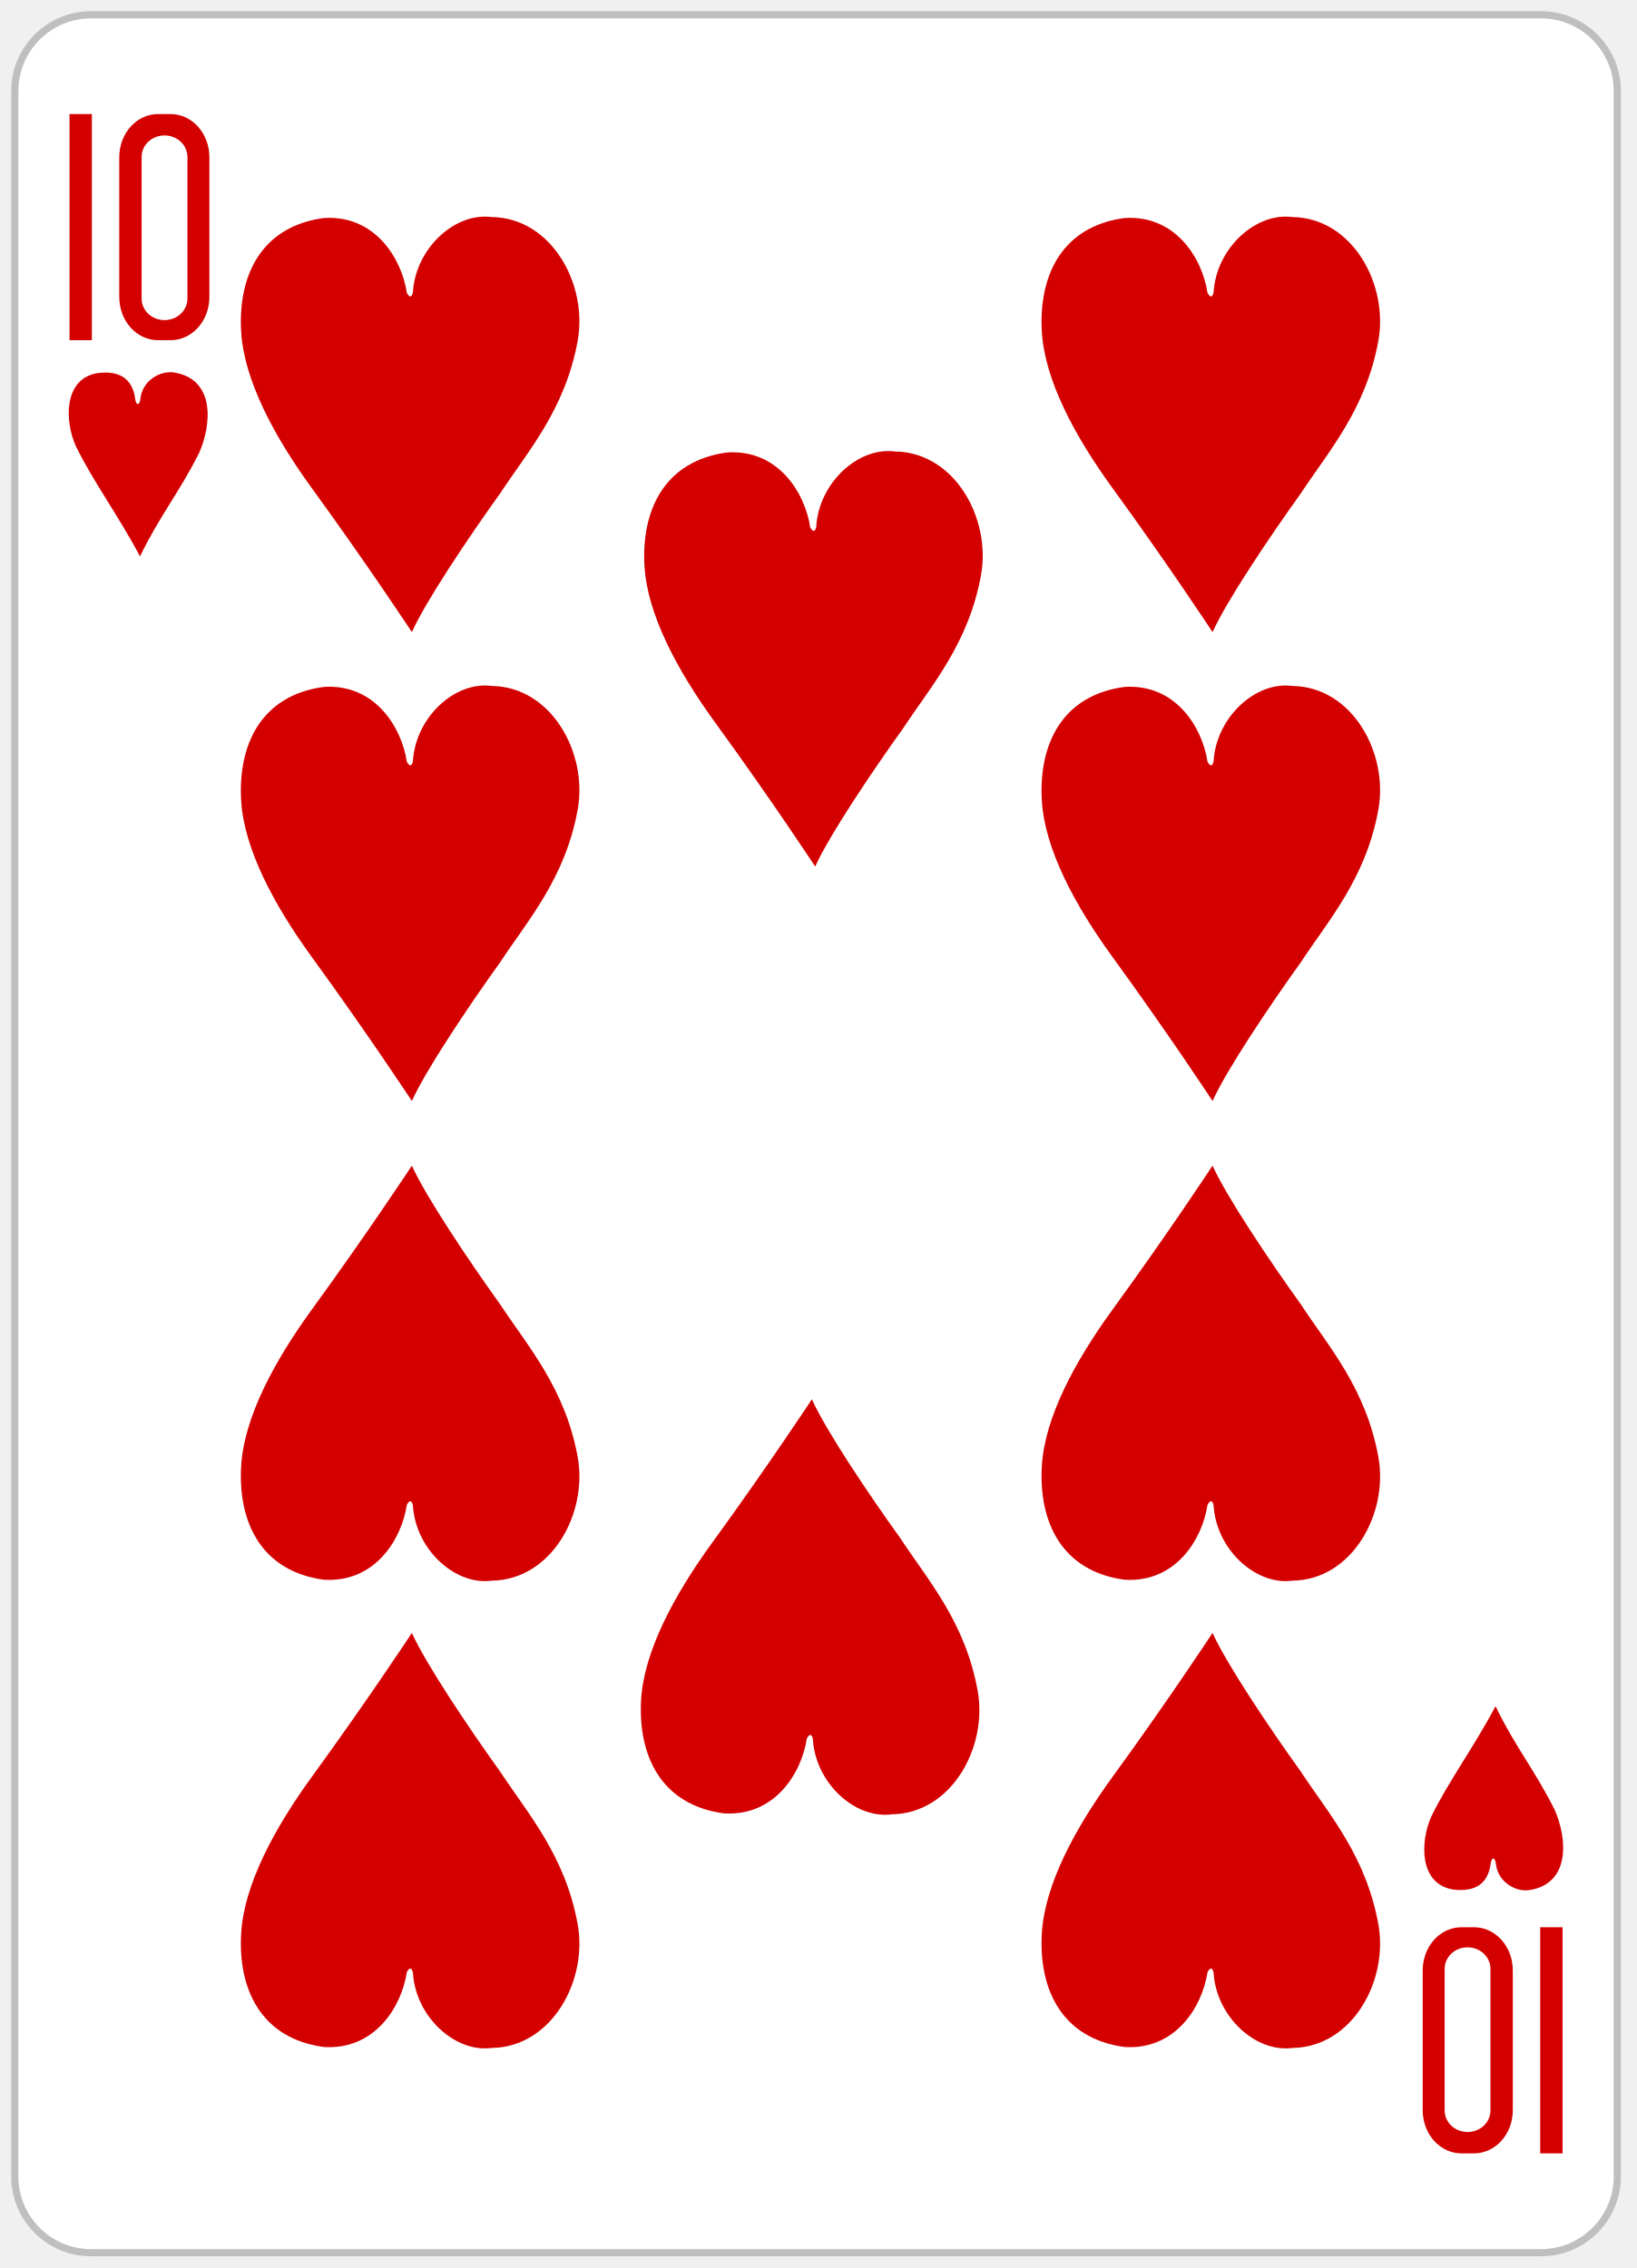
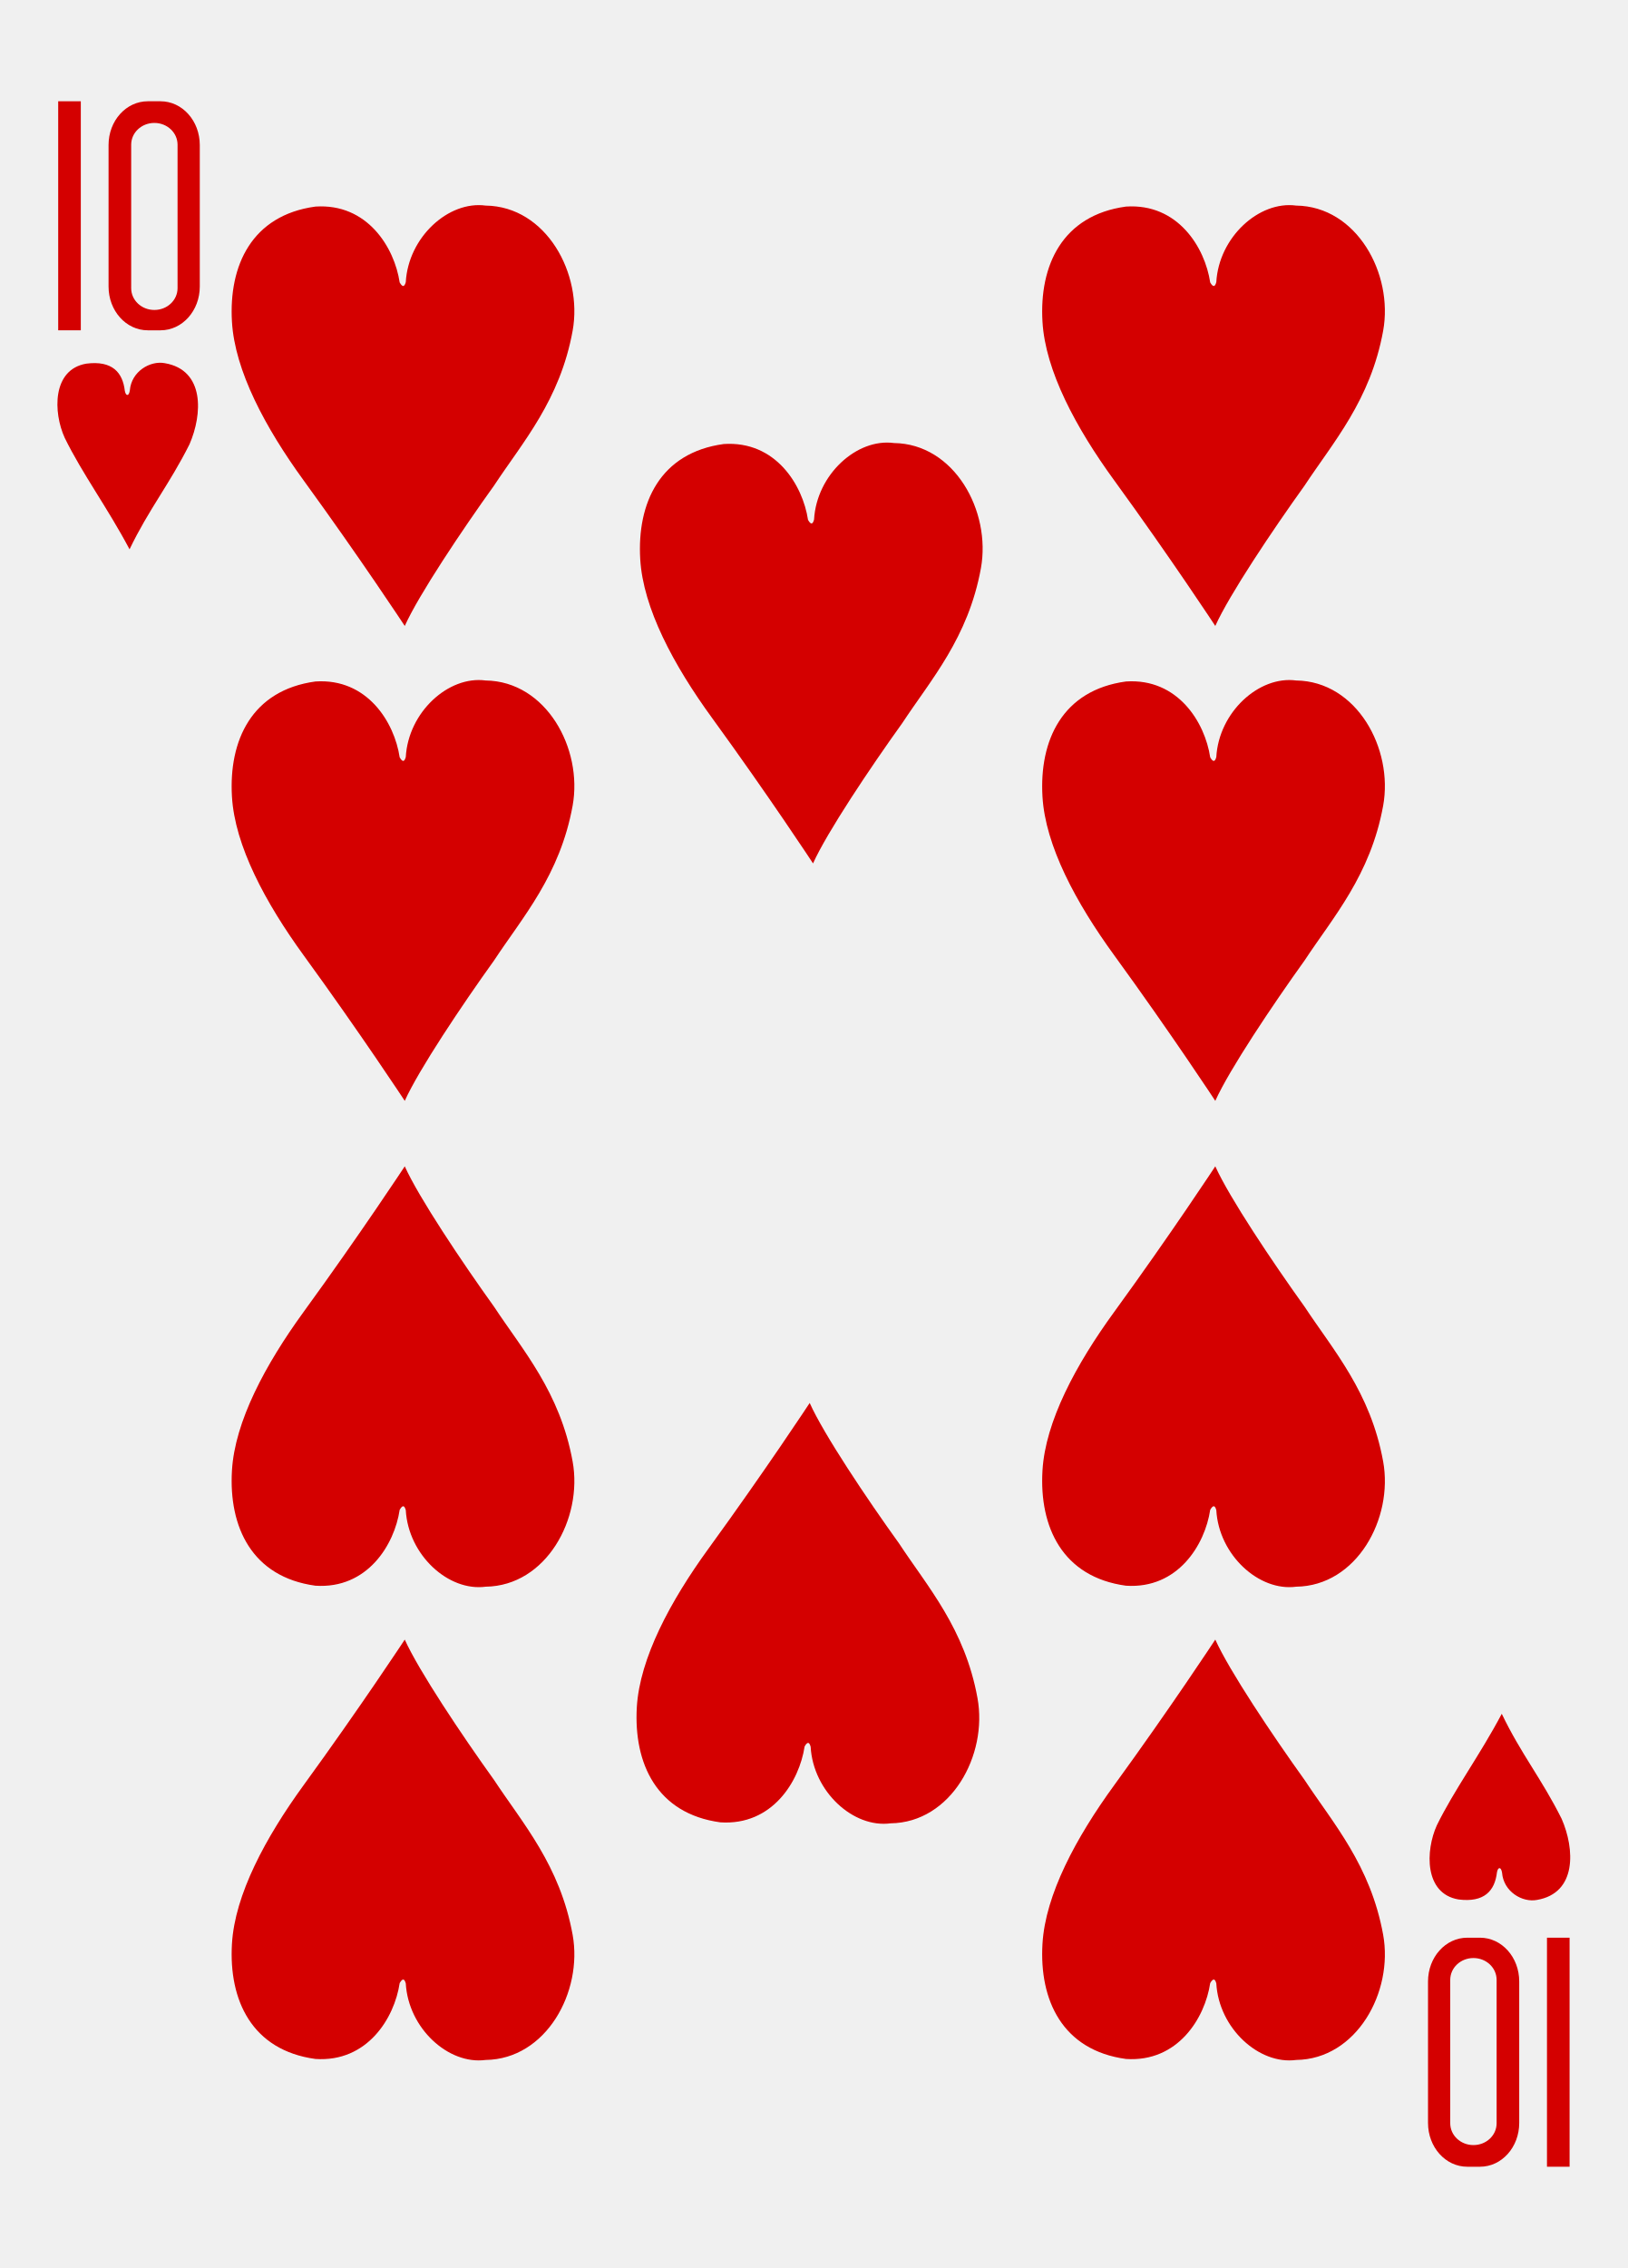
- <svg xmlns="http://www.w3.org/2000/svg" clip-rule="evenodd" fill-rule="evenodd" viewBox="0 0 228 316">
-   <path d="m6927.61-2424.37c0-5.87-4.76-10.63-10.63-10.63h-201.96c-5.87 0-10.63 4.76-10.63 10.63v290.55c0 5.87 4.76 10.63 10.63 10.63h201.96c5.87 0 10.63-4.76 10.63-10.63z" fill="#fff" stroke="#bfbfbf" transform="translate(-6702.328 2437.059)" />
+ <svg xmlns="http://www.w3.org/2000/svg" clip-rule="evenodd" fill-rule="evenodd" stroke-linejoin="round" stroke-miterlimit="2" viewBox="0 0 224 312">
  <g fill="#d40000" fill-rule="nonzero">
-     <path d="m9.685 15.891h3.111v31.507h-3.111z" stroke-width=".301" />
-     <path d="m4838.82-1456.38c-9.95 0-17.95 8.93-17.95 20.01v64.64c0 11.08 8 20.01 17.95 20.01h5.79c9.95 0 17.96-8.93 17.96-20.01v-64.64c0-11.08-8.01-20.01-17.96-20.01zm2.99 9.9c5.87 0 10.6 4.44 10.6 9.97v65.51c0 5.53-4.73 9.98-10.6 9.98-5.88 0-10.6-4.45-10.6-9.98v-65.51c0-5.53 4.72-9.97 10.6-9.97z" transform="matrix(.301062 0 0 .301062 -1434.768 454.352)" />
-     <path d="m3799.25 1636.12h20.5v207.625h-20.5z" transform="matrix(-.151748 0 0 -.151748 794.182 548.307)" />
-     <path d="m3880.5 1636.12c-19.73 0-35.59 17.71-35.59 39.69v128.25c0 21.99 15.86 39.69 35.59 39.69h11.5c19.73 0 35.62-17.7 35.62-39.69v-128.25c0-21.98-15.89-39.69-35.62-39.69zm5.94 19.63c11.65 0 21.03 8.81 21.03 19.78v129.97c0 10.97-9.38 19.81-21.03 19.81-11.66 0-21.03-8.84-21.03-19.81v-129.97c0-10.97 9.37-19.78 21.03-19.78z" transform="matrix(-.151748 0 0 -.151748 794.182 548.307)" />
-     <path d="m2029.04 544.076c-1.59-3.472-1.76-9.405 2.97-10.208 3.56-.458 5.01 1.199 5.3 3.742.14.743.56.789.69-.058.21-2.61 2.79-4.133 4.81-3.75 5.52.945 5.2 7.028 3.4 11.155-2.74 5.48-5.6 8.938-8.25 14.452-3.04-5.741-6.51-10.405-8.92-15.333z" transform="translate(-2018.458 -481.882)" />
-     <path d="m2063.54 512.26c7.14-.474 10.87 5.627 11.59 10.436.44.764.67.549.84-.042.35-6.174 5.87-11.22 10.99-10.53 8.33.108 13.39 9.375 11.97 17.219-1.74 9.581-6.9 15.351-10.81 21.293-4.42 6.152-10.37 15.039-12.29 19.317 0 0-6.05-9.205-13.92-20.03-5.26-7.238-9.47-15.082-9.86-21.835-.45-7.716 2.72-14.632 11.49-15.828z" transform="translate(-2018.458 -481.882)" />
-     <path d="m2119.72 544.925c7.14-.474 10.87 5.628 11.6 10.437.43.764.67.548.83-.043.35-6.174 5.88-11.22 10.99-10.53 8.33.109 13.39 9.376 11.97 17.219-1.74 9.582-6.9 15.351-10.81 21.293-4.42 6.153-10.37 15.04-12.29 19.317 0 0-6.04-9.205-13.91-20.03-5.27-7.238-9.48-15.082-9.87-21.835-.45-7.715 2.72-14.632 11.49-15.828z" transform="translate(-2018.458 -481.882)" />
-     <path d="m2175.07 512.26c7.14-.474 10.87 5.627 11.59 10.436.44.764.68.549.84-.042.35-6.174 5.88-11.22 10.99-10.53 8.33.108 13.39 9.375 11.97 17.219-1.74 9.581-6.9 15.351-10.81 21.293-4.42 6.152-10.37 15.039-12.29 19.317 0 0-6.04-9.205-13.91-20.03-5.27-7.238-9.48-15.082-9.87-21.835-.45-7.716 2.72-14.632 11.49-15.828z" transform="translate(-2018.458 -481.882)" />
-     <path d="m2175.07 577.591c7.14-.475 10.87 5.627 11.59 10.436.44.764.68.549.84-.042.35-6.174 5.88-11.22 10.99-10.53 8.33.108 13.39 9.375 11.97 17.218-1.74 9.582-6.9 15.351-10.81 21.293-4.42 6.153-10.37 15.04-12.29 19.317 0 0-6.04-9.204-13.91-20.029-5.27-7.239-9.48-15.083-9.87-21.836-.45-7.715 2.72-14.631 11.49-15.827z" transform="translate(-2018.458 -481.882)" />
-     <path d="m2063.54 577.591c7.14-.475 10.87 5.627 11.59 10.436.44.764.67.549.84-.042.35-6.174 5.87-11.22 10.99-10.53 8.33.108 13.39 9.375 11.97 17.218-1.74 9.582-6.9 15.351-10.81 21.293-4.42 6.153-10.37 15.04-12.29 19.317 0 0-6.05-9.204-13.92-20.029-5.26-7.239-9.47-15.083-9.86-21.836-.45-7.715 2.72-14.631 11.49-15.827z" transform="translate(-2018.458 -481.882)" />
-     <path d="m2175.07 701.981c7.14.474 10.87-5.628 11.59-10.437.44-.764.68-.548.84.043.35 6.174 5.88 11.22 10.99 10.53 8.33-.108 13.39-9.376 11.97-17.219-1.74-9.582-6.9-15.351-10.81-21.293-4.42-6.152-10.37-15.04-12.29-19.317 0 0-6.04 9.205-13.91 20.03-5.27 7.238-9.48 15.082-9.87 21.835-.45 7.716 2.72 14.632 11.49 15.828z" transform="translate(-2018.458 -481.882)" />
-     <path d="m2175.07 767.086c7.14.475 10.87-5.627 11.59-10.436.44-.764.68-.549.84.042.35 6.174 5.88 11.22 10.99 10.53 8.33-.108 13.39-9.375 11.97-17.218-1.74-9.582-6.9-15.352-10.81-21.294-4.42-6.152-10.37-15.039-12.29-19.316 0 0-6.04 9.204-13.91 20.029-5.27 7.239-9.48 15.083-9.87 21.836-.45 7.715 2.72 14.631 11.49 15.827z" transform="translate(-2018.458 -481.882)" />
-     <path d="m2119.25 734.534c7.15.474 10.87-5.628 11.6-10.437.43-.764.67-.549.83.042.35 6.175 5.88 11.221 11 10.531 8.33-.109 13.39-9.376 11.96-17.219-1.73-9.582-6.9-15.351-10.8-21.293-4.43-6.153-10.38-15.04-12.29-19.317 0 0-6.05 9.204-13.92 20.029-5.26 7.239-9.47 15.083-9.87 21.836-.44 7.715 2.72 14.632 11.49 15.827z" transform="translate(-2018.458 -481.882)" />
-     <path d="m2063.54 701.981c7.14.474 10.87-5.628 11.59-10.437.44-.764.67-.548.84.043.35 6.174 5.87 11.22 10.99 10.53 8.33-.108 13.39-9.376 11.97-17.219-1.74-9.582-6.9-15.351-10.81-21.293-4.42-6.152-10.37-15.04-12.29-19.317 0 0-6.05 9.205-13.92 20.03-5.26 7.238-9.47 15.082-9.86 21.835-.45 7.716 2.72 14.632 11.49 15.828z" transform="translate(-2018.458 -481.882)" />
-     <path d="m2063.54 767.086c7.14.475 10.87-5.627 11.59-10.436.44-.764.67-.549.84.042.35 6.174 5.87 11.22 10.99 10.53 8.33-.108 13.39-9.375 11.97-17.218-1.74-9.582-6.9-15.352-10.81-21.294-4.42-6.152-10.37-15.039-12.29-19.316 0 0-6.05 9.204-13.92 20.029-5.26 7.239-9.47 15.083-9.86 21.836-.45 7.715 2.72 14.631 11.49 15.827z" transform="translate(-2018.458 -481.882)" />
-     <path d="m2217.85 734.934c-1.58 3.472-1.76 9.405 2.97 10.208 3.56.458 5.01-1.198 5.3-3.742.14-.743.56-.788.7.058.2 2.61 2.78 4.133 4.8 3.75 5.53-.945 5.21-7.028 3.4-11.155-2.73-5.48-5.6-8.938-8.24-14.452-3.04 5.741-6.51 10.405-8.93 15.333z" transform="translate(-2018.458 -481.882)" />
+     <path d="m8.009 13.931h3.111v31.507h-3.111z" />
+     <path d="m20.341 13.931c-2.996 0-5.404 2.689-5.404 6.024v19.461c0 3.336 2.408 6.024 5.404 6.024h1.743c2.996 0 5.407-2.688 5.407-6.024v-19.461c0-3.335-2.411-6.024-5.407-6.024zm.9 2.981c1.767 0 3.191 1.336 3.191 3.001v19.723c0 1.665-1.424 3.004-3.191 3.004-1.77 0-3.191-1.339-3.191-3.004v-19.723c0-1.665 1.421-3.001 3.191-3.001z" />
+     <path d="m212.867 266.562h3.111v31.507h-3.111z" />
+     <path d="m203.648 298.069c2.994 0 5.401-2.688 5.401-6.023v-19.462c0-3.337-2.407-6.023-5.401-6.023h-1.745c-2.994 0-5.405 2.686-5.405 6.023v19.462c0 3.335 2.411 6.023 5.405 6.023zm-.901-2.979c-1.768 0-3.192-1.337-3.192-3.002v-19.722c0-1.665 1.424-3.006 3.192-3.006 1.769 0 3.191 1.341 3.191 3.006v19.722c0 1.665-1.422 3.002-3.191 3.002z" />
+     <path d="m8.906 60.234c-1.59-3.472-1.76-9.405 2.97-10.208 3.56-.458 5.01 1.199 5.3 3.742.14.743.56.789.69-.058.21-2.61 2.79-4.133 4.81-3.75 5.52.945 5.2 7.028 3.4 11.155-2.74 5.48-5.6 8.938-8.25 14.452-3.04-5.741-6.51-10.405-8.92-15.333z" />
+     <path d="m43.406 28.418c7.14-.474 10.87 5.627 11.59 10.436.44.764.67.549.84-.042.35-6.174 5.87-11.22 10.99-10.53 8.33.108 13.39 9.375 11.97 17.219-1.74 9.581-6.9 15.351-10.81 21.293-4.42 6.152-10.37 15.039-12.29 19.317 0 0-6.05-9.205-13.92-20.03-5.26-7.238-9.47-15.082-9.86-21.835-.45-7.716 2.72-14.632 11.49-15.828z" />
+     <path d="m99.586 61.083c7.14-.474 10.87 5.628 11.6 10.437.43.764.67.548.83-.043.35-6.174 5.88-11.22 10.99-10.53 8.33.109 13.39 9.376 11.97 17.219-1.74 9.582-6.9 15.351-10.81 21.293-4.42 6.153-10.37 15.04-12.29 19.317 0 0-6.04-9.205-13.91-20.03-5.27-7.238-9.48-15.082-9.87-21.835-.45-7.715 2.72-14.632 11.49-15.828z" />
+     <path d="m154.936 28.418c7.14-.474 10.87 5.627 11.59 10.436.44.764.68.549.84-.042.35-6.174 5.88-11.22 10.99-10.53 8.33.108 13.39 9.375 11.97 17.219-1.74 9.581-6.9 15.351-10.81 21.293-4.42 6.152-10.37 15.039-12.29 19.317 0 0-6.04-9.205-13.91-20.03-5.27-7.238-9.48-15.082-9.87-21.835-.45-7.716 2.72-14.632 11.49-15.828z" />
+     <path d="m154.936 93.749c7.14-.475 10.87 5.627 11.59 10.436.44.764.68.549.84-.042.35-6.174 5.88-11.22 10.99-10.53 8.33.108 13.39 9.375 11.97 17.218-1.74 9.582-6.9 15.351-10.81 21.293-4.42 6.153-10.37 15.04-12.29 19.317 0 0-6.04-9.204-13.91-20.029-5.27-7.239-9.48-15.083-9.87-21.836-.45-7.715 2.72-14.631 11.49-15.827z" />
+     <path d="m43.406 93.749c7.14-.475 10.87 5.627 11.59 10.436.44.764.67.549.84-.042.35-6.174 5.87-11.22 10.99-10.53 8.33.108 13.39 9.375 11.97 17.218-1.74 9.582-6.9 15.351-10.81 21.293-4.42 6.153-10.37 15.04-12.29 19.317 0 0-6.05-9.204-13.92-20.029-5.26-7.239-9.47-15.083-9.86-21.836-.45-7.715 2.72-14.631 11.49-15.827z" />
+     <path d="m154.936 218.139c7.14.474 10.87-5.628 11.59-10.437.44-.764.68-.548.84.043.35 6.174 5.88 11.22 10.99 10.53 8.33-.108 13.39-9.376 11.97-17.219-1.74-9.582-6.9-15.351-10.81-21.293-4.42-6.152-10.37-15.04-12.29-19.317 0 0-6.04 9.205-13.91 20.03-5.27 7.238-9.48 15.082-9.87 21.835-.45 7.716 2.72 14.632 11.49 15.828z" />
+     <path d="m154.936 283.244c7.14.475 10.87-5.627 11.59-10.436.44-.764.68-.549.84.042.35 6.174 5.88 11.22 10.99 10.53 8.33-.108 13.39-9.375 11.97-17.218-1.74-9.582-6.9-15.352-10.81-21.294-4.42-6.152-10.37-15.039-12.29-19.316 0 0-6.04 9.204-13.91 20.029-5.27 7.239-9.48 15.083-9.87 21.836-.45 7.715 2.72 14.631 11.49 15.827z" />
+     <path d="m99.116 250.692c7.15.474 10.87-5.628 11.6-10.437.43-.764.67-.549.83.042.35 6.175 5.88 11.221 11 10.531 8.33-.109 13.39-9.376 11.96-17.219-1.73-9.582-6.9-15.351-10.8-21.293-4.43-6.153-10.38-15.04-12.29-19.317 0 0-6.05 9.204-13.92 20.029-5.26 7.239-9.47 15.083-9.87 21.836-.44 7.715 2.72 14.632 11.49 15.827z" />
+     <path d="m43.406 218.139c7.14.474 10.87-5.628 11.59-10.437.44-.764.67-.548.84.043.35 6.174 5.87 11.22 10.99 10.53 8.33-.108 13.39-9.376 11.97-17.219-1.74-9.582-6.9-15.351-10.81-21.293-4.42-6.152-10.37-15.04-12.29-19.317 0 0-6.05 9.205-13.92 20.03-5.26 7.238-9.47 15.082-9.86 21.835-.45 7.716 2.72 14.632 11.49 15.828z" />
+     <path d="m43.406 283.244c7.14.475 10.87-5.627 11.59-10.436.44-.764.67-.549.84.042.35 6.174 5.87 11.22 10.99 10.53 8.33-.108 13.39-9.375 11.97-17.218-1.74-9.582-6.9-15.352-10.81-21.294-4.42-6.152-10.37-15.039-12.29-19.316 0 0-6.05 9.204-13.92 20.029-5.26 7.239-9.47 15.083-9.86 21.836-.45 7.715 2.72 14.631 11.49 15.827z" />
+     <path d="m197.716 251.092c-1.58 3.472-1.76 9.405 2.97 10.208 3.56.458 5.01-1.198 5.3-3.742.14-.743.56-.788.7.058.2 2.61 2.78 4.133 4.8 3.75 5.53-.945 5.21-7.028 3.4-11.155-2.73-5.48-5.6-8.938-8.24-14.452-3.04 5.741-6.51 10.405-8.93 15.333z" />
  </g>
</svg>
